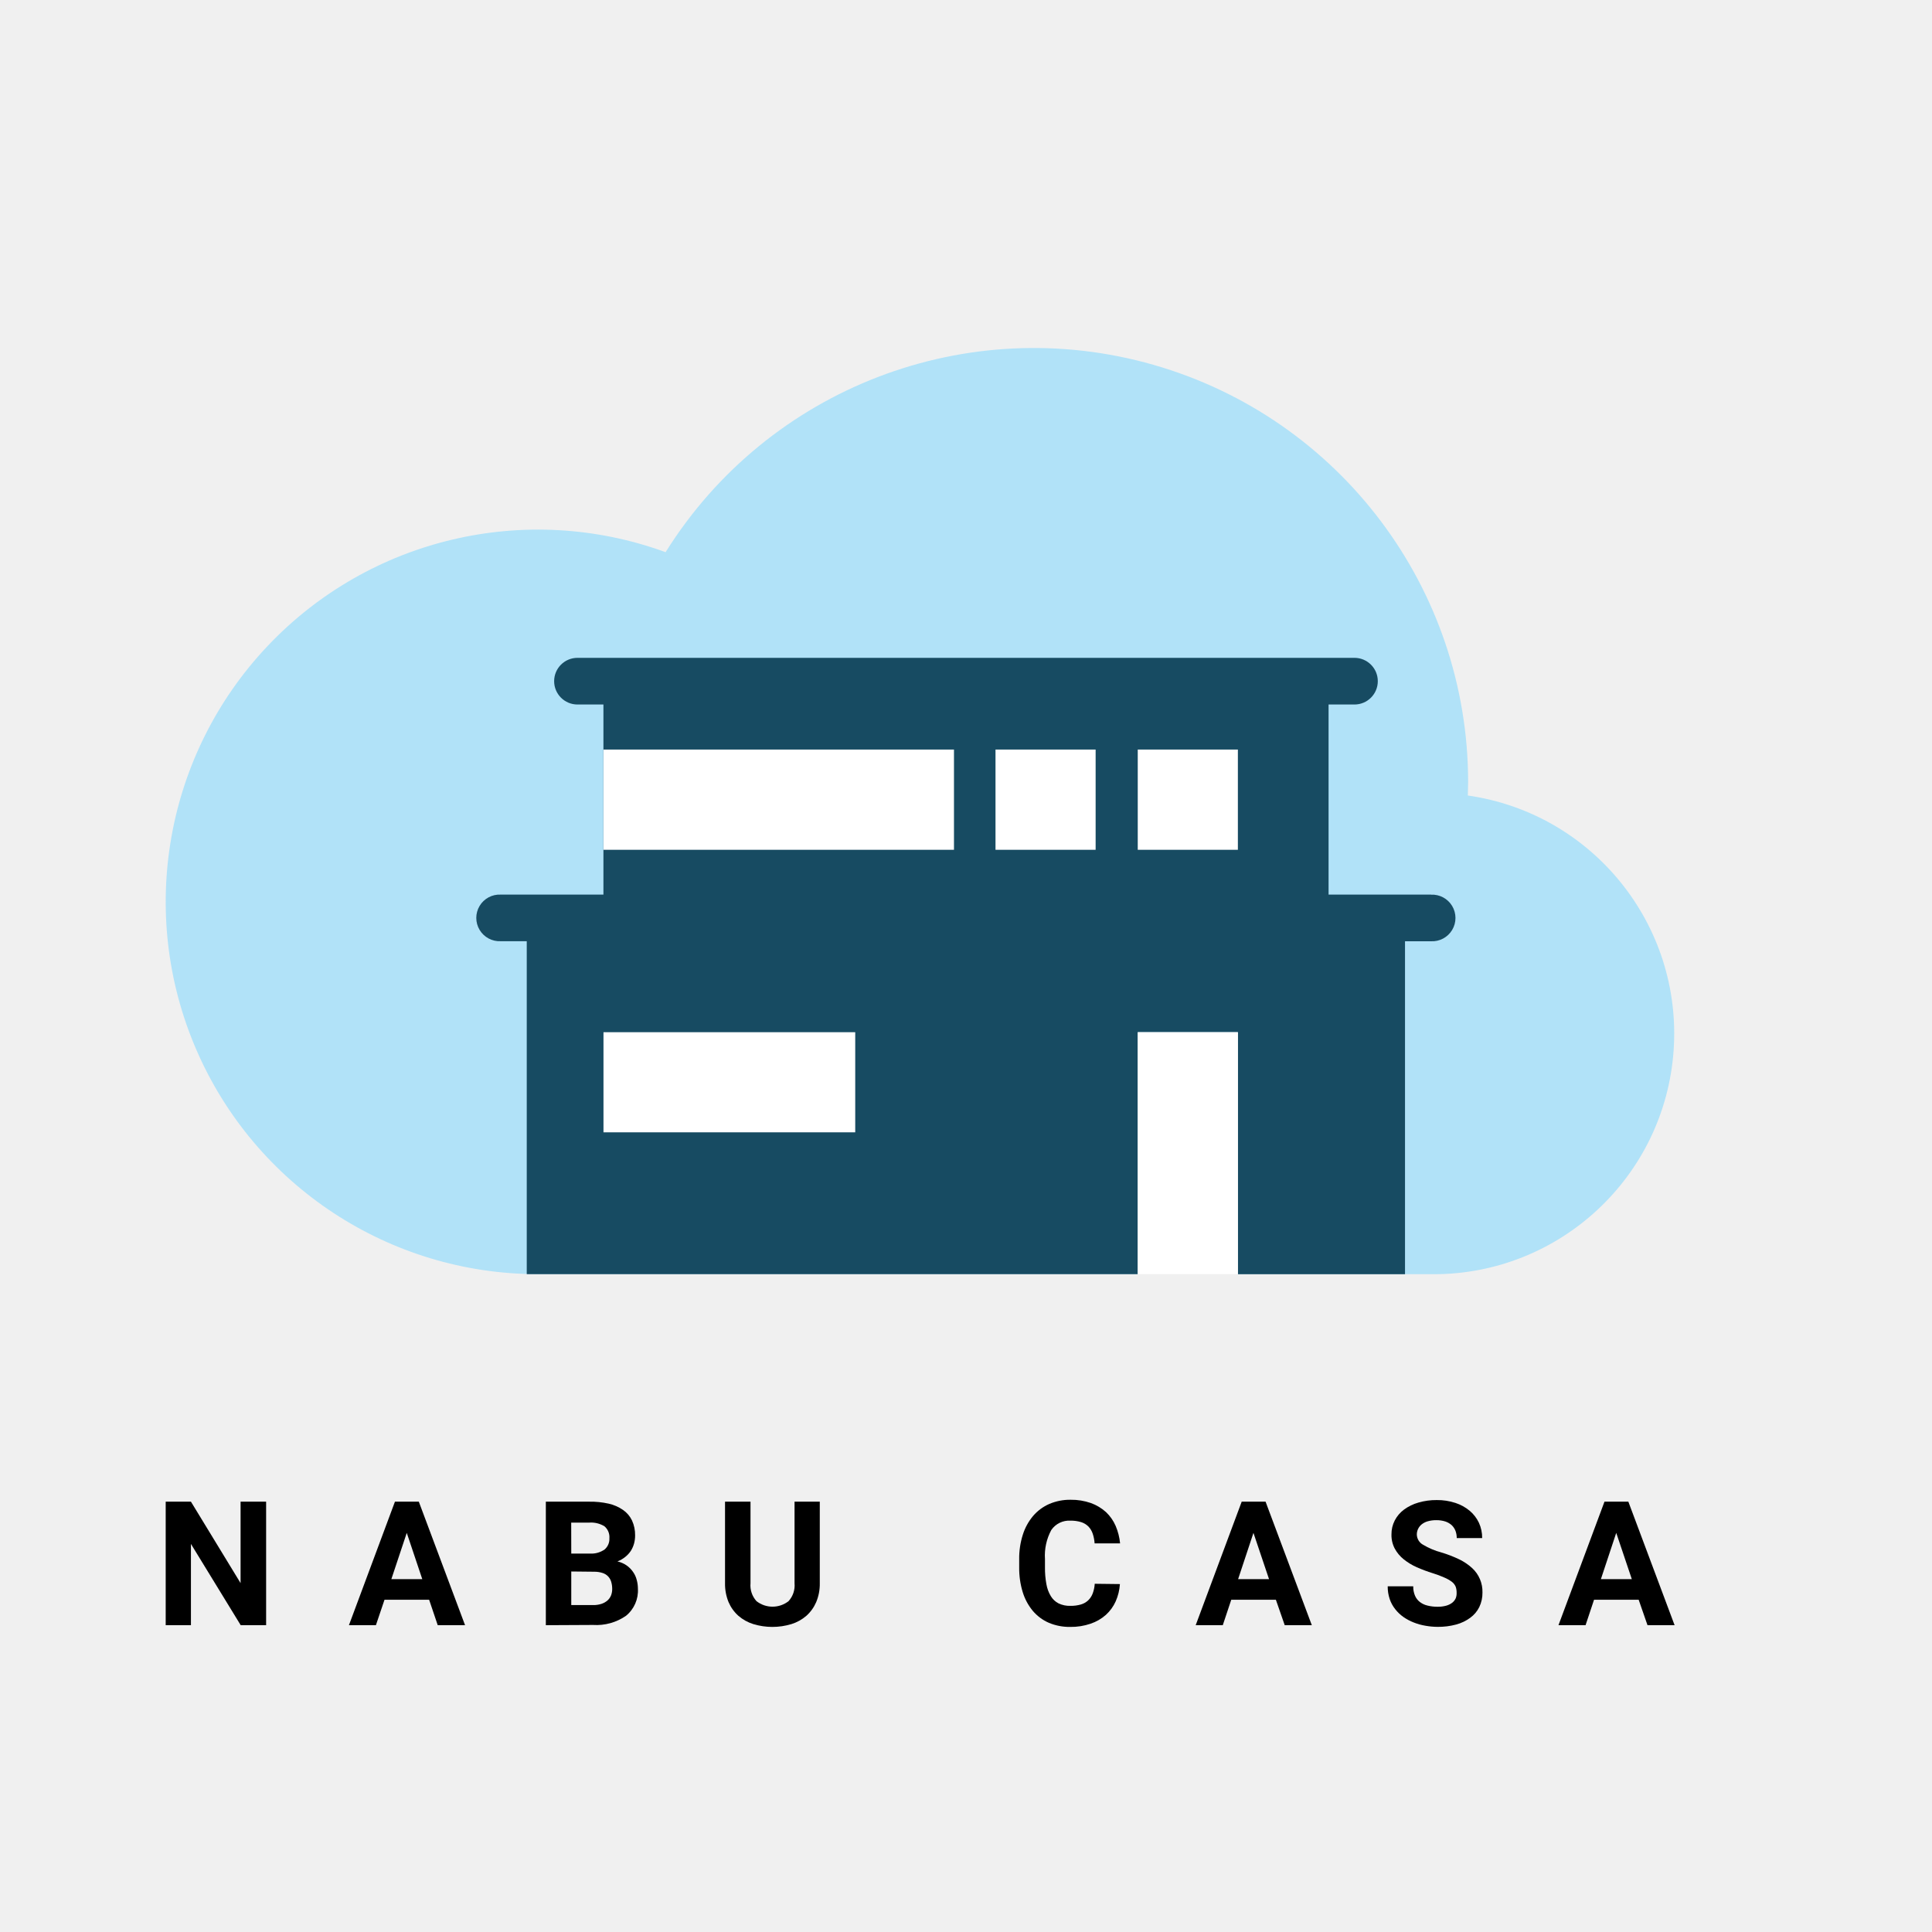
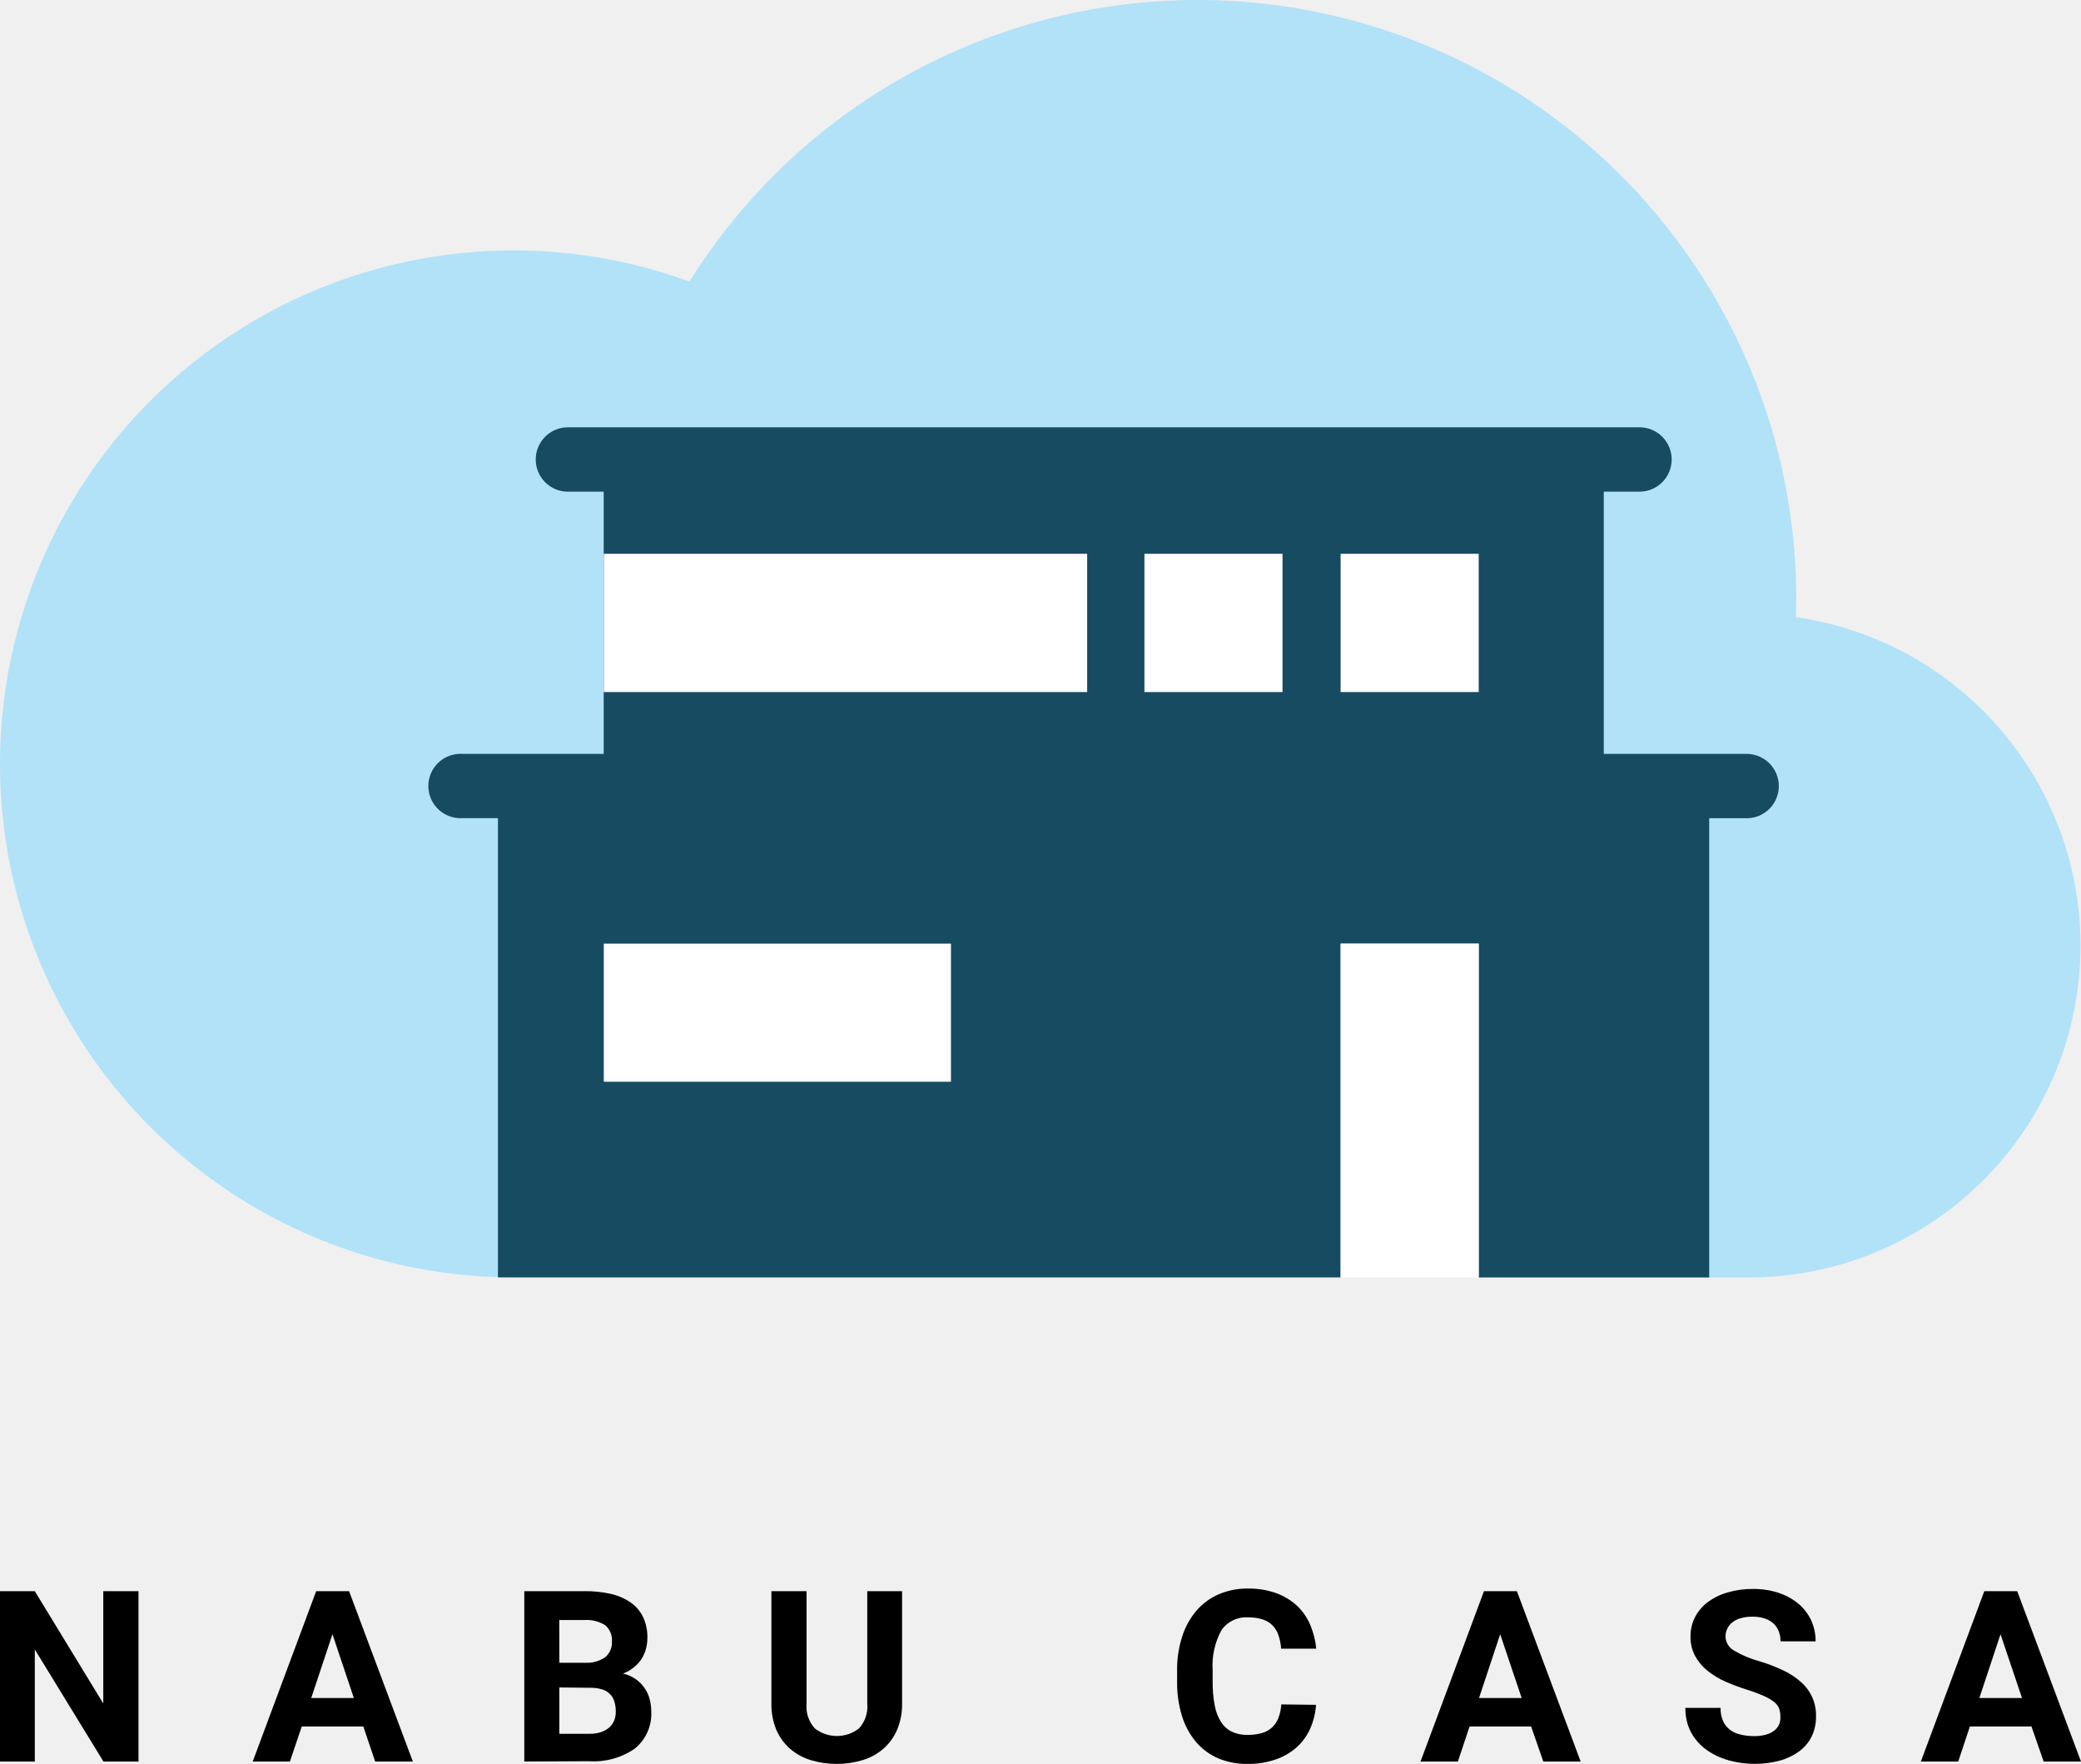
- <svg xmlns="http://www.w3.org/2000/svg" viewBox="0 0 323.79 323.79">
-   <defs>
-     <style>.cls-1{fill:#b1e2f8;}.cls-2{fill:#174b62;}.cls-3{fill:#fff;}.cls-4{fill:none;}</style>
-   </defs>
-   <g id="Layer_2" data-name="Layer 2">
-     <g id="Layer_1-2" data-name="Layer 1">
-       <path class="cls-1" d="M246,133.32c0-.75.05-1.5.05-2.25A72.78,72.78,0,0,0,111.55,92.54a62.39,62.39,0,1,0-21.4,121H190.68V173h16.79v40.55h32.81A40.32,40.32,0,0,0,246,133.32Z" />
-       <path class="cls-2" d="M239.86,149.93h-17.2V118.07H227a3.91,3.91,0,0,0,0-7.82H96.78a3.91,3.91,0,0,0,0,7.82h4.35v31.86H83.93a3.91,3.91,0,1,0,0,7.81h4.35v55.8h102.4V173h16.79v40.55h28v-55.8h4.35a3.91,3.91,0,1,0,0-7.81Z" />
-       <rect class="cls-3" x="101.14" y="172.99" width="42.19" height="16.78" />
-       <rect class="cls-3" x="166.84" y="125.62" width="16.78" height="16.8" />
-       <rect class="cls-3" x="101.14" y="125.62" width="58.74" height="16.8" />
-       <rect class="cls-3" x="190.68" y="125.62" width="16.78" height="16.8" />
-       <rect class="cls-3" x="190.68" y="172.98" width="16.78" height="40.56" />
-       <path d="M44.6,272.37H40.34L32,258.75v13.62H27.77v-20.7H32l8.32,13.65V251.67H44.6Z" />
-       <path d="M71.92,268.11H64.44L63,272.37H58.48l7.71-20.7h4l7.75,20.7H73.36Zm-6.33-3.46h5.18l-2.6-7.75Z" />
-       <path d="M91.48,272.37v-20.7h7.25A13.75,13.75,0,0,1,102,252a6.91,6.91,0,0,1,2.41,1.05,4.54,4.54,0,0,1,1.51,1.77,5.77,5.77,0,0,1,.52,2.51,5.15,5.15,0,0,1-.18,1.37,4.59,4.59,0,0,1-.54,1.22,4.45,4.45,0,0,1-.92,1,4.71,4.71,0,0,1-1.32.76,4.54,4.54,0,0,1,1.56.69,4.34,4.34,0,0,1,1.06,1.08,4,4,0,0,1,.61,1.33,5.55,5.55,0,0,1,.2,1.47,5.45,5.45,0,0,1-2,4.55,8.72,8.72,0,0,1-5.52,1.53Zm4.26-12H98.9a3.87,3.87,0,0,0,2.43-.69,2.31,2.31,0,0,0,.8-1.88,2.38,2.38,0,0,0-.82-2,4.29,4.29,0,0,0-2.58-.62h-3Zm0,3V269H99.4a4.29,4.29,0,0,0,1.42-.21,2.94,2.94,0,0,0,1-.57,2.29,2.29,0,0,0,.59-.85,2.9,2.9,0,0,0,.19-1.07,4.11,4.11,0,0,0-.17-1.21,2.17,2.17,0,0,0-1.48-1.48,4.39,4.39,0,0,0-1.39-.2Z" />
-       <path d="M137.39,251.67v13.67a7.85,7.85,0,0,1-.6,3.16,6.55,6.55,0,0,1-1.65,2.3,7,7,0,0,1-2.51,1.39,11,11,0,0,1-6.37,0,7,7,0,0,1-2.51-1.39,6.55,6.55,0,0,1-1.65-2.3,8,8,0,0,1-.59-3.16V251.67h4.27v13.67a3.94,3.94,0,0,0,1,3,4.36,4.36,0,0,0,5.38,0,3.93,3.93,0,0,0,1-3V251.67Z" />
-       <path d="M187.69,265.48a8.52,8.52,0,0,1-.71,2.9,6.81,6.81,0,0,1-1.65,2.27,7.43,7.43,0,0,1-2.55,1.47,10.06,10.06,0,0,1-3.42.54,8.9,8.9,0,0,1-3.58-.69,7.36,7.36,0,0,1-2.69-2,9.1,9.1,0,0,1-1.69-3.14,13.64,13.64,0,0,1-.59-4.13v-1.37a13,13,0,0,1,.61-4.13,9.12,9.12,0,0,1,1.73-3.15,7.57,7.57,0,0,1,2.71-2,8.82,8.82,0,0,1,3.55-.7,10,10,0,0,1,3.42.55,7.69,7.69,0,0,1,2.53,1.52,7,7,0,0,1,1.62,2.32,9.87,9.87,0,0,1,.74,2.92h-4.27a6.37,6.37,0,0,0-.32-1.63,3.21,3.21,0,0,0-.72-1.2,3,3,0,0,0-1.21-.73,5.81,5.81,0,0,0-1.79-.25,3.64,3.64,0,0,0-3.22,1.57,9,9,0,0,0-1.06,4.88v1.39a14.5,14.5,0,0,0,.24,2.81,5.71,5.71,0,0,0,.74,2,3.24,3.24,0,0,0,1.3,1.22,4.32,4.32,0,0,0,2,.41,6,6,0,0,0,1.74-.23,3,3,0,0,0,1.22-.69,3.12,3.12,0,0,0,.76-1.16,5.53,5.53,0,0,0,.34-1.62Z" />
-       <path d="M213.83,268.11h-7.48l-1.42,4.26h-4.54l7.71-20.7h4l7.75,20.7h-4.54Zm-6.33-3.46h5.18l-2.61-7.75Z" />
-       <path d="M244.12,266.94a3,3,0,0,0-.15-1,2,2,0,0,0-.61-.81,5.89,5.89,0,0,0-1.24-.72,17,17,0,0,0-2-.75,26.23,26.23,0,0,1-2.68-1,10.07,10.07,0,0,1-2.2-1.34,5.89,5.89,0,0,1-1.49-1.79,4.81,4.81,0,0,1-.55-2.36,5,5,0,0,1,.56-2.37A5.28,5.28,0,0,1,235.3,253a7.48,7.48,0,0,1,2.42-1.18,10.65,10.65,0,0,1,3.07-.42,9.65,9.65,0,0,1,3.13.48,7.29,7.29,0,0,1,2.41,1.33,6,6,0,0,1,1.53,2,6,6,0,0,1,.54,2.56h-4.26a3.42,3.42,0,0,0-.21-1.21,2.63,2.63,0,0,0-.63-.95,3.11,3.11,0,0,0-1.07-.62,4.86,4.86,0,0,0-1.51-.22,5.15,5.15,0,0,0-1.45.19,2.84,2.84,0,0,0-1,.51,2.15,2.15,0,0,0-.61.77,2.12,2.12,0,0,0-.21.94,2,2,0,0,0,1.05,1.71,12,12,0,0,0,3.06,1.29,20.4,20.4,0,0,1,3,1.16,8.87,8.87,0,0,1,2.15,1.45,5.35,5.35,0,0,1,1.74,4.11,5.43,5.43,0,0,1-.53,2.43,4.89,4.89,0,0,1-1.52,1.8,7.09,7.09,0,0,1-2.36,1.13,11.48,11.48,0,0,1-3.1.39,11.72,11.72,0,0,1-2-.18,9.61,9.61,0,0,1-2-.55,8.18,8.18,0,0,1-1.73-.92,6.37,6.37,0,0,1-1.38-1.31,5.65,5.65,0,0,1-.93-1.71,6.52,6.52,0,0,1-.33-2.13h4.28a3.76,3.76,0,0,0,.3,1.59,2.66,2.66,0,0,0,.83,1.06,3.34,3.34,0,0,0,1.29.59,6.66,6.66,0,0,0,1.67.19,5.15,5.15,0,0,0,1.44-.18,3,3,0,0,0,1-.49,2,2,0,0,0,.59-.75A2.24,2.24,0,0,0,244.12,266.94Z" />
-       <path d="M274.63,268.11h-7.48l-1.42,4.26h-4.54l7.71-20.7h4l7.75,20.7h-4.54Zm-6.33-3.46h5.18l-2.61-7.75Z" />
-       <rect class="cls-4" width="323.79" height="323.79" />
-     </g>
+ <svg xmlns="http://www.w3.org/2000/svg" viewBox="27.77 58.329 252.88 214.332" width="252.88" height="214.332">
+   <path d="m246 133.32c0-.75.05-1.5.05-2.25a72.78 72.78 0 0 0 -134.5-38.53 62.39 62.39 0 1 0 -21.4 121h100.53v-40.54h16.79v40.55h32.81a40.32 40.32 0 0 0 5.72-80.23z" fill="#b1e2f8" style="" />
+   <path d="m239.86 149.93h-17.2v-31.86h4.34a3.91 3.91 0 0 0 0-7.82h-130.22a3.91 3.91 0 0 0 0 7.82h4.35v31.86h-17.2a3.91 3.91 0 1 0 0 7.81h4.35v55.8h102.4v-40.54h16.79v40.55h28v-55.8h4.35a3.91 3.91 0 1 0 0-7.81z" fill="#174b62" style="" />
+   <g fill="#fff" style="">
+     <path d="m101.14 172.99h42.19v16.78h-42.19z" />
+     <path d="m166.84 125.62h16.78v16.8h-16.78z" />
+     <path d="m101.14 125.62h58.74v16.8h-58.74z" />
+     <path d="m190.68 125.62h16.78v16.8h-16.78z" />
+     <path d="m190.68 172.98h16.78v40.56h-16.78z" />
  </g>
+   <path d="m44.6 272.37h-4.26l-8.34-13.62v13.62h-4.23v-20.7h4.23l8.32 13.65v-13.65h4.28z" style="" />
+   <path d="m71.92 268.11h-7.48l-1.44 4.26h-4.52l7.71-20.7h4l7.75 20.7h-4.58zm-6.33-3.46h5.18l-2.6-7.75z" />
+   <path d="m91.48 272.37v-20.7h7.25a13.75 13.75 0 0 1 3.27.33 6.91 6.91 0 0 1 2.41 1.05 4.54 4.54 0 0 1 1.51 1.77 5.77 5.77 0 0 1 .52 2.51 5.15 5.15 0 0 1 -.18 1.37 4.59 4.59 0 0 1 -.54 1.22 4.45 4.45 0 0 1 -.92 1 4.71 4.71 0 0 1 -1.32.76 4.54 4.54 0 0 1 1.56.69 4.34 4.34 0 0 1 1.06 1.08 4 4 0 0 1 .61 1.33 5.55 5.55 0 0 1 .2 1.47 5.45 5.45 0 0 1 -2 4.55 8.72 8.72 0 0 1 -5.52 1.53zm4.26-12h3.16a3.87 3.87 0 0 0 2.43-.69 2.31 2.31 0 0 0 .8-1.88 2.38 2.38 0 0 0 -.82-2 4.29 4.29 0 0 0 -2.58-.62h-3zm0 3v5.63h3.66a4.29 4.29 0 0 0 1.42-.21 2.94 2.94 0 0 0 1-.57 2.29 2.29 0 0 0 .59-.85 2.9 2.9 0 0 0 .19-1.07 4.11 4.11 0 0 0 -.17-1.21 2.17 2.17 0 0 0 -1.48-1.48 4.39 4.39 0 0 0 -1.39-.2z" />
+   <path d="m137.39 251.67v13.67a7.85 7.85 0 0 1 -.6 3.16 6.55 6.55 0 0 1 -1.65 2.3 7 7 0 0 1 -2.51 1.39 11 11 0 0 1 -6.37 0 7 7 0 0 1 -2.51-1.39 6.55 6.55 0 0 1 -1.65-2.3 8 8 0 0 1 -.59-3.16v-13.67h4.27v13.67a3.94 3.94 0 0 0 1 3 4.36 4.36 0 0 0 5.38 0 3.93 3.93 0 0 0 1-3v-13.67z" />
+   <path d="m187.69 265.48a8.52 8.52 0 0 1 -.71 2.9 6.81 6.81 0 0 1 -1.65 2.27 7.43 7.43 0 0 1 -2.55 1.47 10.06 10.06 0 0 1 -3.42.54 8.9 8.9 0 0 1 -3.58-.69 7.36 7.36 0 0 1 -2.69-2 9.1 9.1 0 0 1 -1.69-3.14 13.64 13.64 0 0 1 -.59-4.13v-1.37a13 13 0 0 1 .61-4.13 9.12 9.12 0 0 1 1.73-3.15 7.57 7.57 0 0 1 2.71-2 8.82 8.82 0 0 1 3.55-.7 10 10 0 0 1 3.42.55 7.69 7.69 0 0 1 2.53 1.52 7 7 0 0 1 1.62 2.32 9.87 9.87 0 0 1 .74 2.92h-4.27a6.37 6.37 0 0 0 -.32-1.63 3.21 3.21 0 0 0 -.72-1.2 3 3 0 0 0 -1.21-.73 5.81 5.81 0 0 0 -1.79-.25 3.64 3.64 0 0 0 -3.22 1.57 9 9 0 0 0 -1.06 4.88v1.39a14.5 14.5 0 0 0 .24 2.81 5.71 5.71 0 0 0 .74 2 3.24 3.24 0 0 0 1.3 1.22 4.32 4.32 0 0 0 2 .41 6 6 0 0 0 1.74-.23 3 3 0 0 0 1.22-.69 3.12 3.12 0 0 0 .76-1.16 5.53 5.53 0 0 0 .34-1.62z" />
+   <path d="m213.83 268.11h-7.48l-1.42 4.26h-4.54l7.71-20.7h4l7.75 20.7h-4.54zm-6.33-3.46h5.18l-2.61-7.75z" />
+   <path d="m244.12 266.94a3 3 0 0 0 -.15-1 2 2 0 0 0 -.61-.81 5.89 5.89 0 0 0 -1.24-.72 17 17 0 0 0 -2-.75 26.23 26.23 0 0 1 -2.68-1 10.07 10.07 0 0 1 -2.2-1.34 5.89 5.89 0 0 1 -1.49-1.79 4.81 4.81 0 0 1 -.55-2.36 5 5 0 0 1 .56-2.37 5.28 5.28 0 0 1 1.54-1.8 7.48 7.48 0 0 1 2.42-1.18 10.65 10.65 0 0 1 3.07-.42 9.65 9.65 0 0 1 3.13.48 7.29 7.29 0 0 1 2.41 1.33 6 6 0 0 1 1.53 2 6 6 0 0 1 .54 2.56h-4.26a3.42 3.42 0 0 0 -.21-1.21 2.63 2.63 0 0 0 -.63-.95 3.11 3.11 0 0 0 -1.07-.62 4.86 4.86 0 0 0 -1.51-.22 5.15 5.15 0 0 0 -1.45.19 2.84 2.84 0 0 0 -1 .51 2.15 2.15 0 0 0 -.61.77 2.12 2.12 0 0 0 -.21.94 2 2 0 0 0 1.05 1.71 12 12 0 0 0 3.06 1.29 20.4 20.4 0 0 1 3 1.16 8.87 8.87 0 0 1 2.15 1.45 5.35 5.35 0 0 1 1.74 4.11 5.43 5.43 0 0 1 -.53 2.43 4.89 4.89 0 0 1 -1.52 1.8 7.09 7.09 0 0 1 -2.36 1.13 11.48 11.48 0 0 1 -3.1.39 11.72 11.72 0 0 1 -2-.18 9.61 9.61 0 0 1 -2-.55 8.18 8.18 0 0 1 -1.73-.92 6.37 6.37 0 0 1 -1.38-1.31 5.65 5.65 0 0 1 -.93-1.71 6.52 6.52 0 0 1 -.33-2.13h4.28a3.76 3.76 0 0 0 .3 1.59 2.66 2.66 0 0 0 .83 1.06 3.34 3.34 0 0 0 1.29.59 6.66 6.66 0 0 0 1.67.19 5.15 5.15 0 0 0 1.44-.18 3 3 0 0 0 1-.49 2 2 0 0 0 .59-.75 2.24 2.24 0 0 0 .15-.92z" />
+   <path d="m274.63 268.11h-7.48l-1.42 4.26h-4.54l7.71-20.7h4l7.75 20.7h-4.54zm-6.33-3.46h5.18l-2.61-7.75z" />
</svg>
